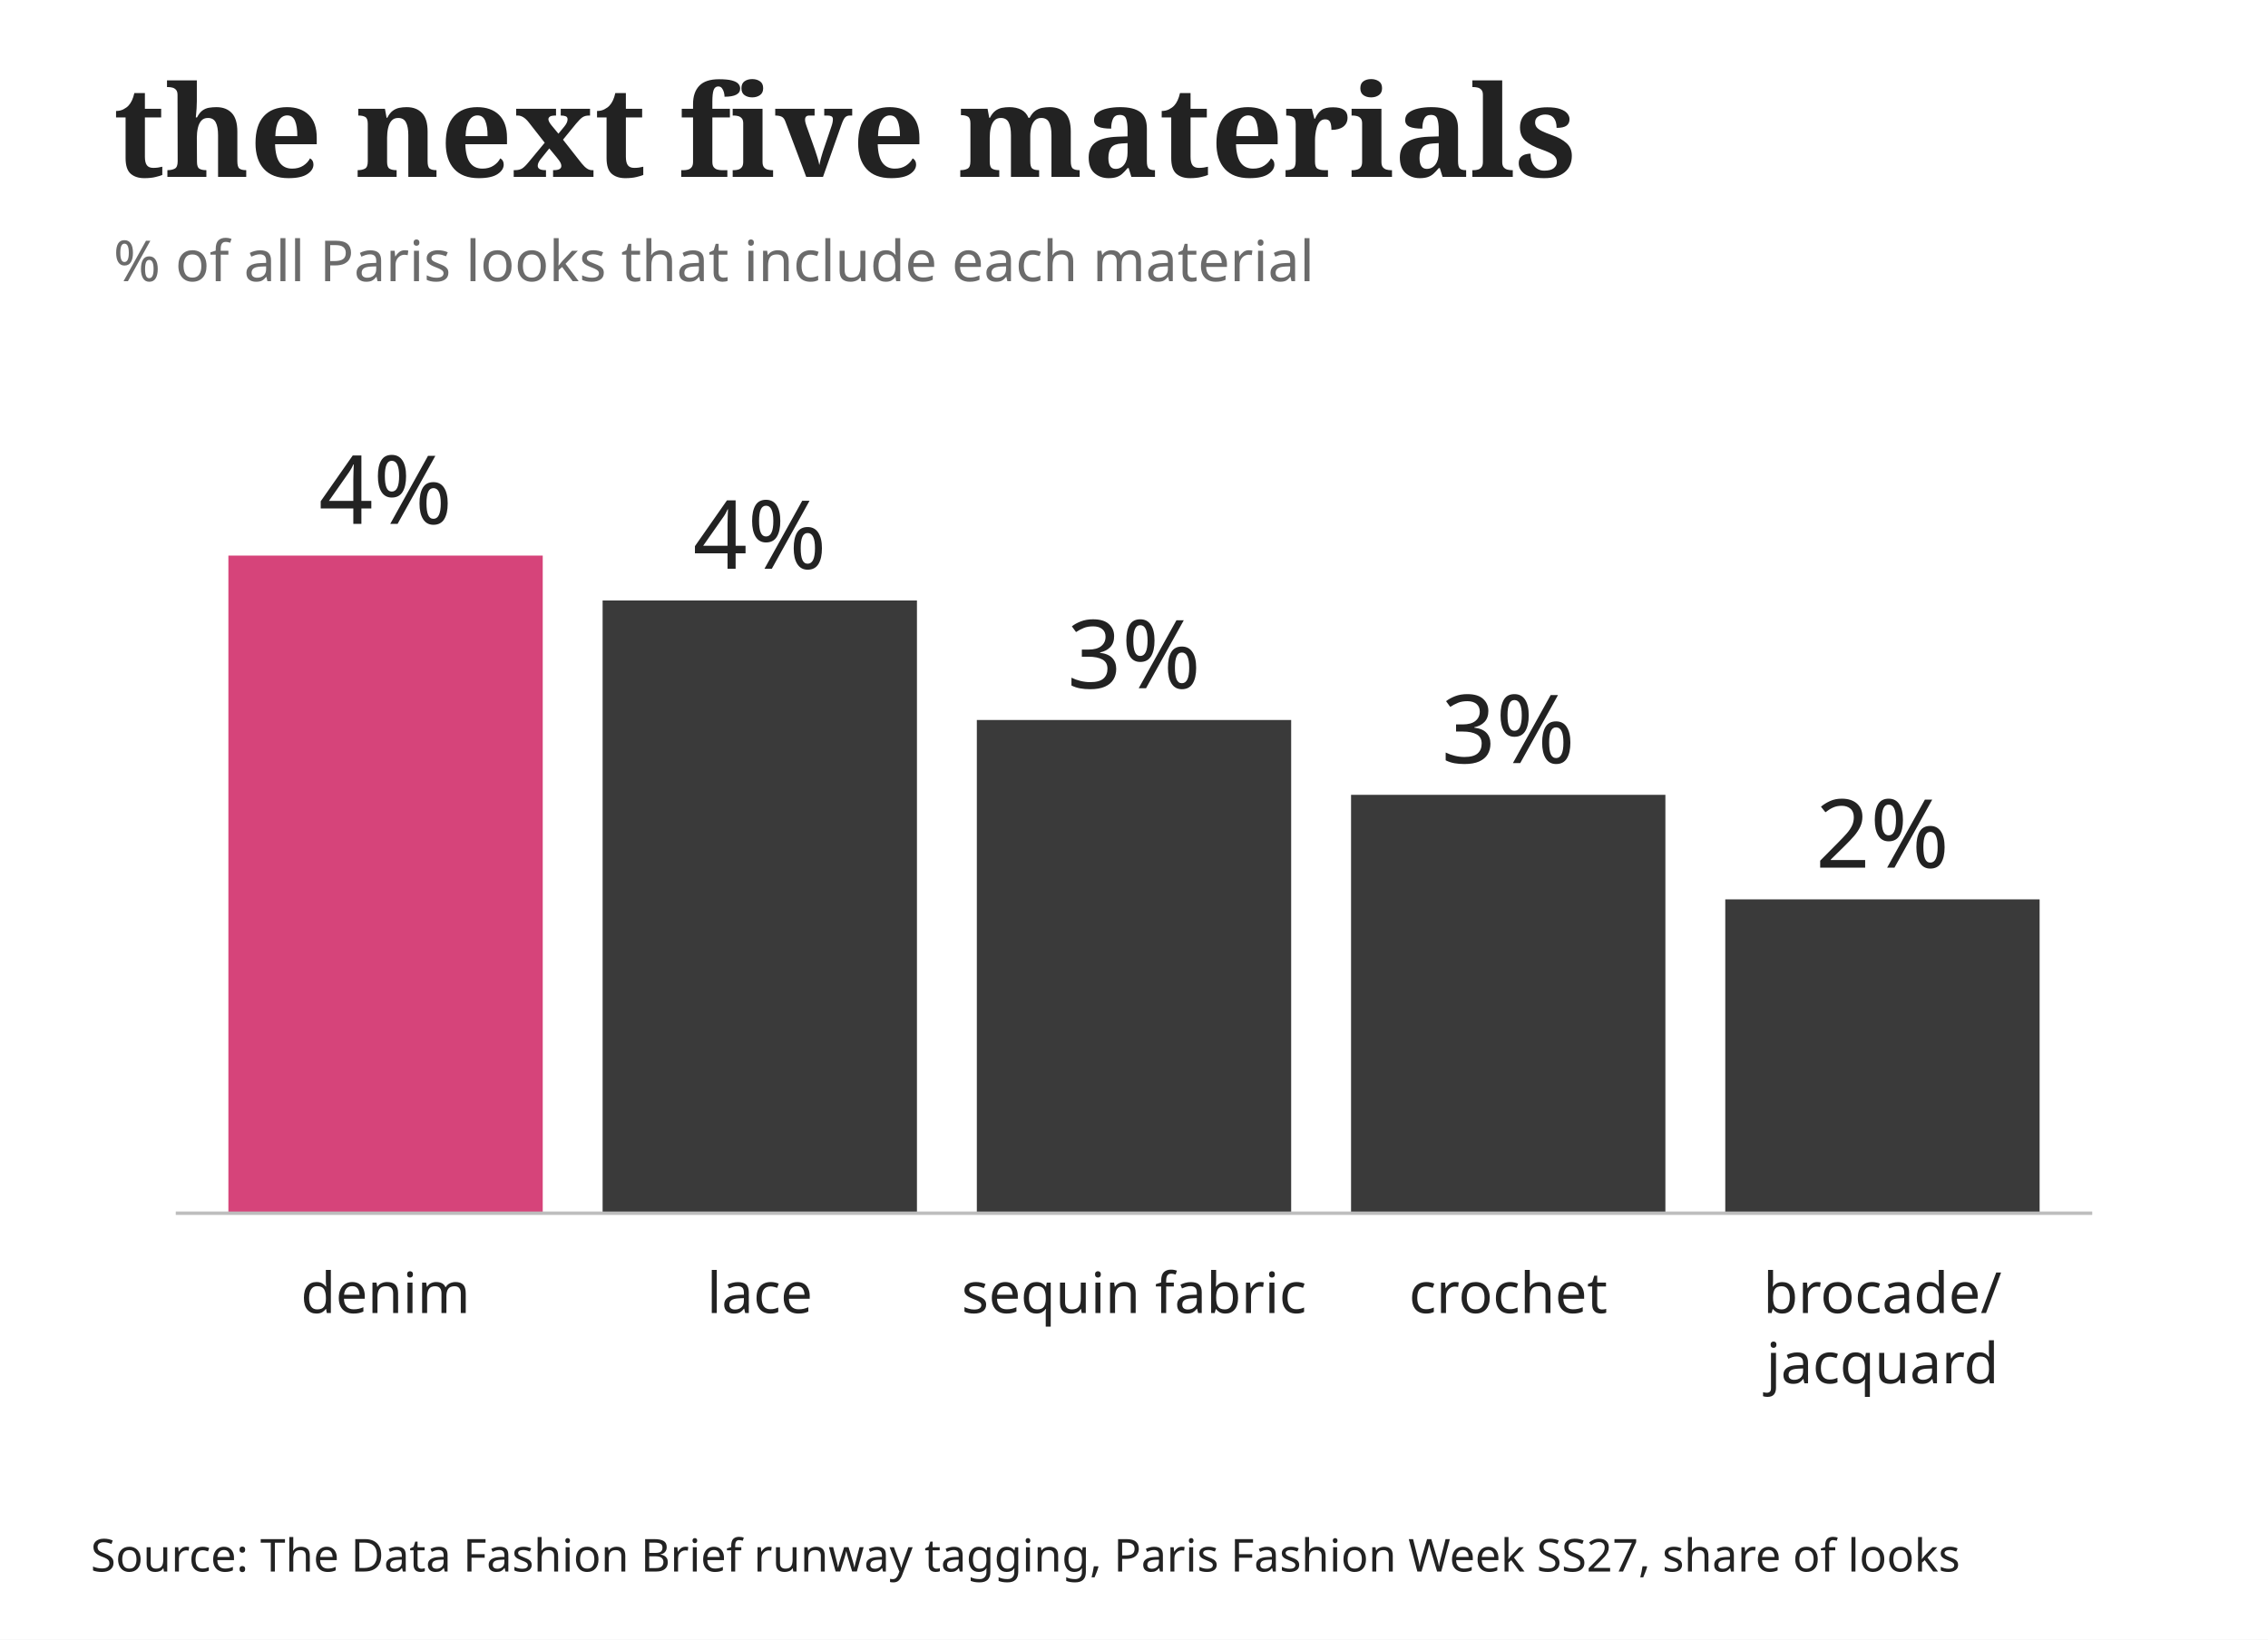
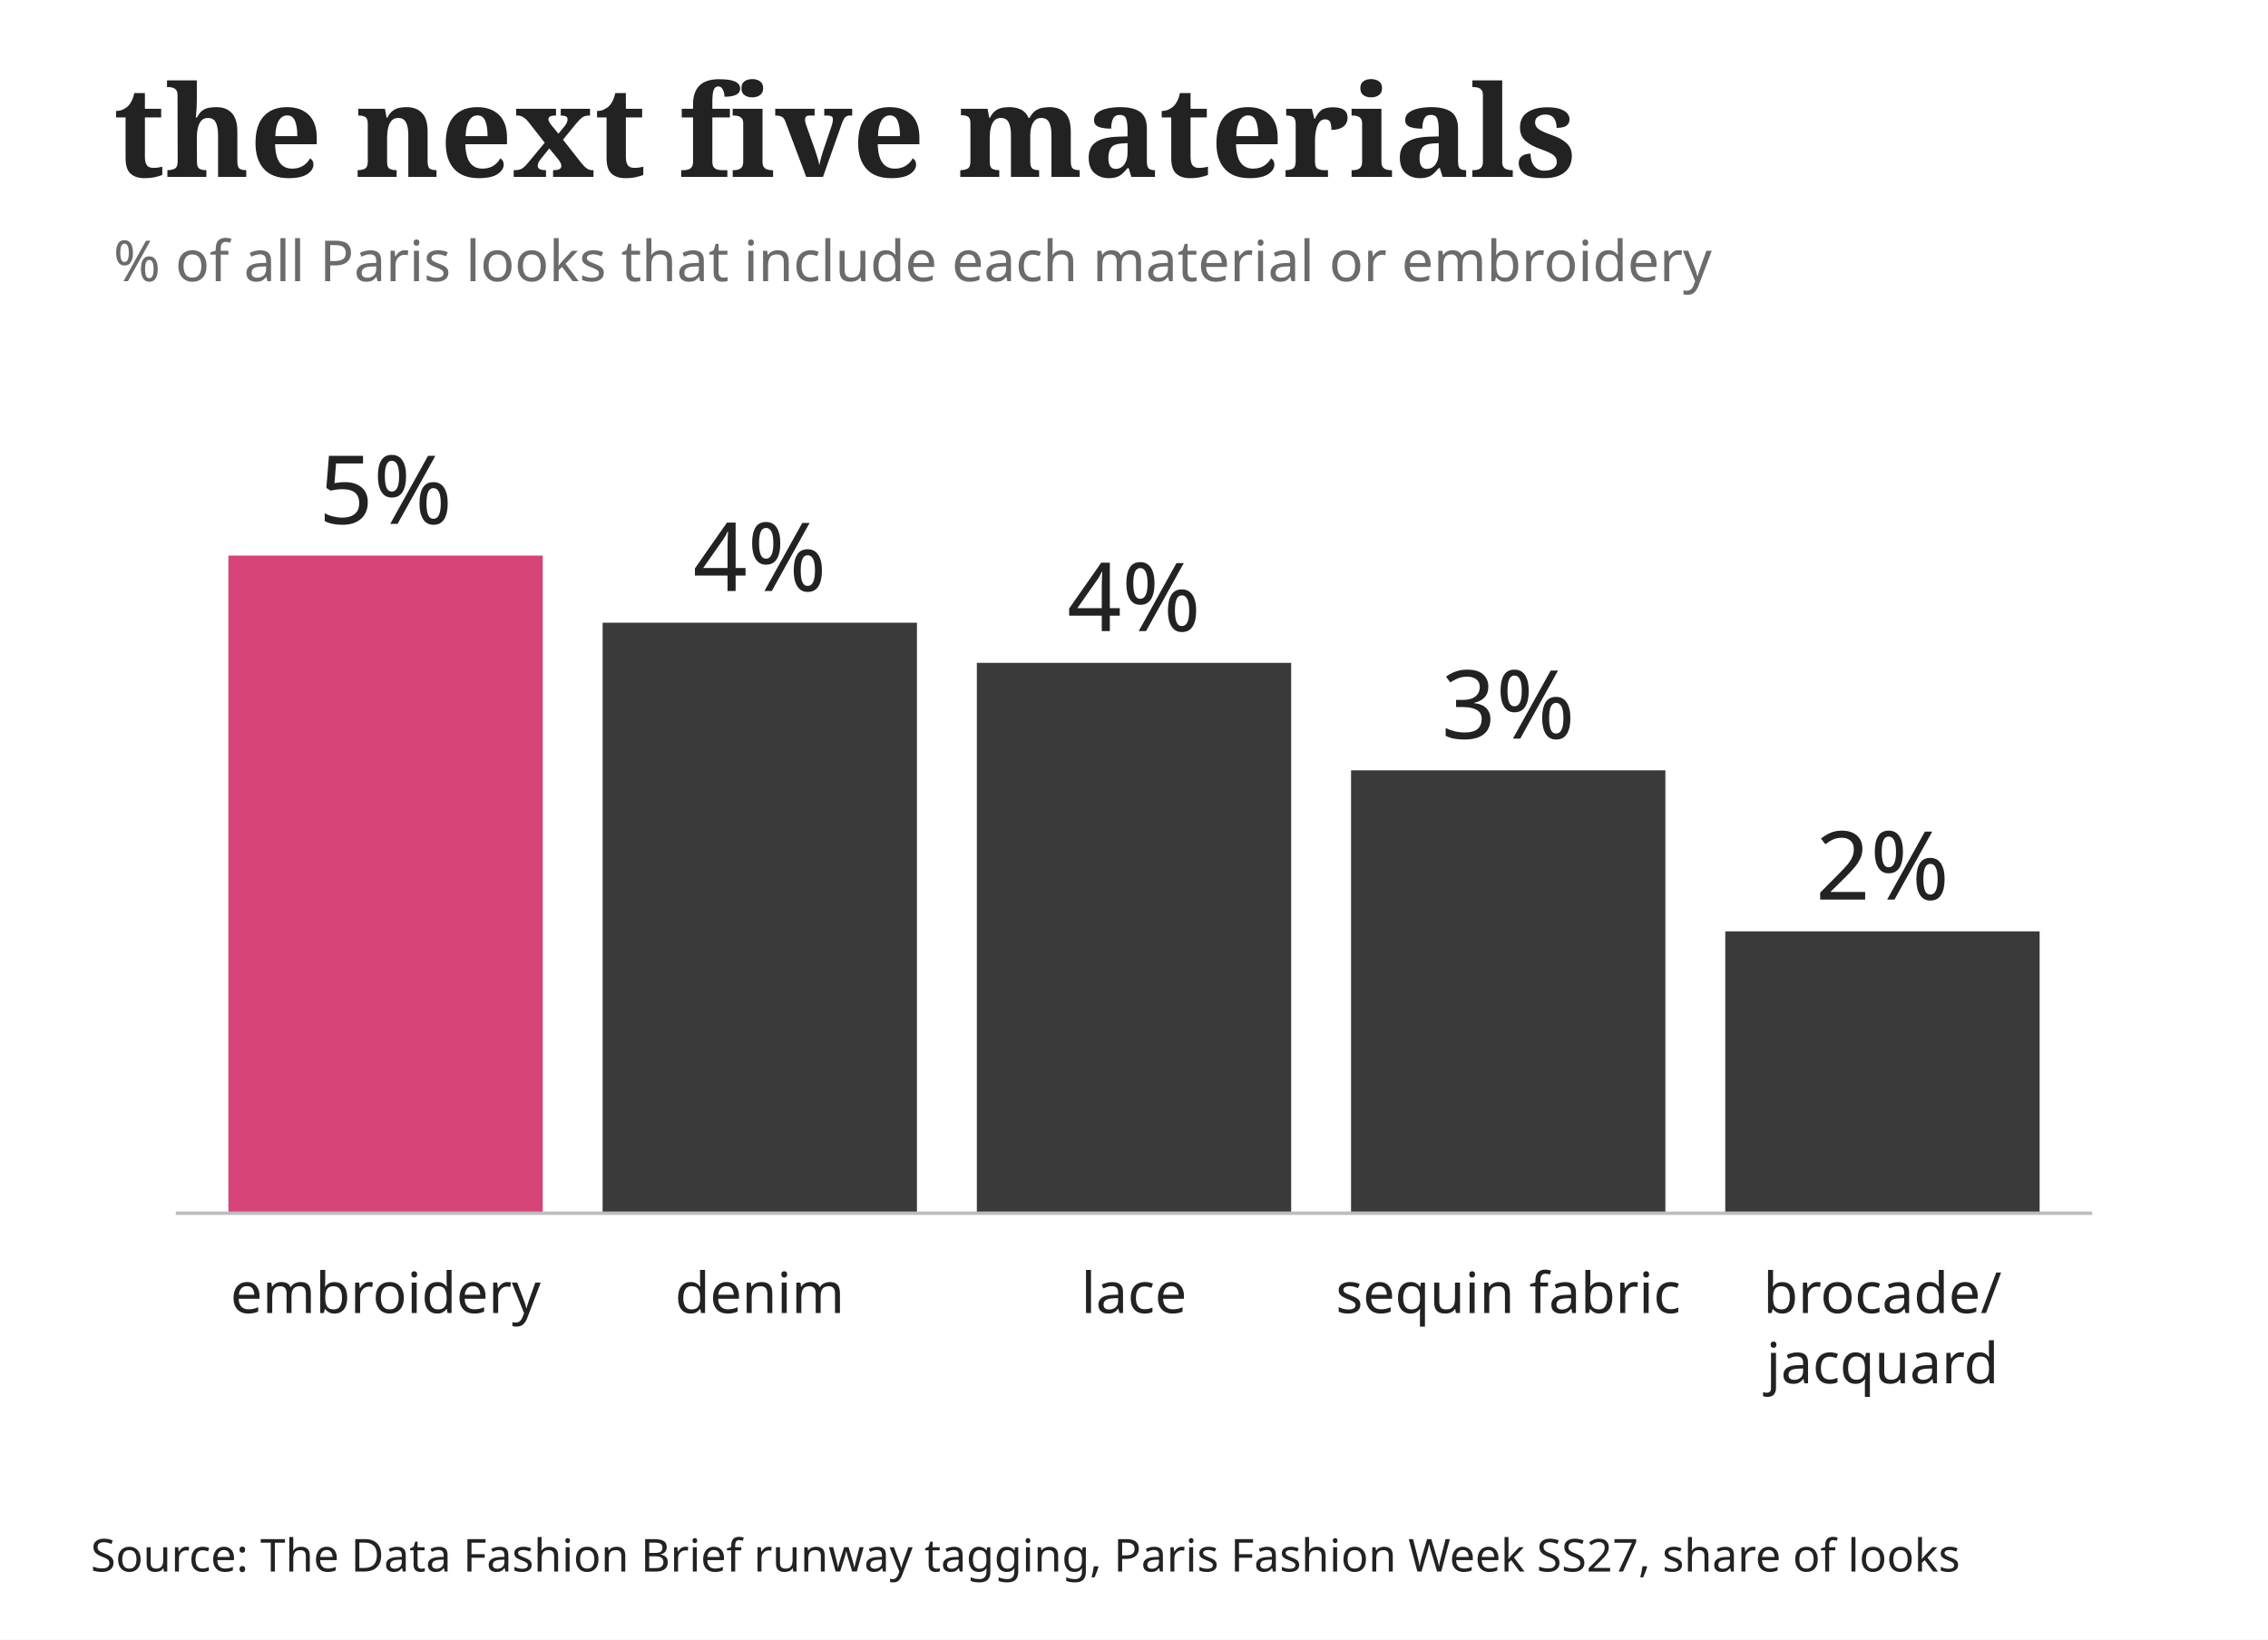
<svg xmlns="http://www.w3.org/2000/svg" viewBox="0 0 1000 723" width="1000" height="723">
  <rect width="1000" height="723" fill="#FFFFFF" />
  <text x="50" y="78" font-family="'Playfair Display', Georgia, serif" font-weight="700" font-size="56" fill="#222222">the next five materials</text>
-   <text x="50" y="124" font-family="'Century Gothic', 'Questrial', 'Avenir', sans-serif" font-size="25" fill="#6B6B6B">% of all Paris looks that include each material</text>
+   <text x="50" y="124" font-family="'Century Gothic', 'Questrial', 'Avenir', sans-serif" font-size="25" fill="#6B6B6B">% of all Paris looks that include each material or embroidery</text>
  <rect x="100.7" y="245.0" width="138.6" height="290.0" fill="#D6447A" />
-   <text x="170.0" y="231.0" text-anchor="middle" font-family="'Century Gothic', 'Questrial', 'Avenir', sans-serif" font-size="42" fill="#222222">4%</text>
-   <text x="170.0" y="579" text-anchor="middle" font-family="'Century Gothic', 'Questrial', 'Avenir', sans-serif" font-size="25" fill="#222222">denim</text>
-   <rect x="265.7" y="264.8" width="138.6" height="270.2" fill="#3A3A3A" />
-   <text x="335.0" y="250.8" text-anchor="middle" font-family="'Century Gothic', 'Questrial', 'Avenir', sans-serif" font-size="42" fill="#222222">4%</text>
-   <text x="335.0" y="579" text-anchor="middle" font-family="'Century Gothic', 'Questrial', 'Avenir', sans-serif" font-size="25" fill="#222222">lace</text>
-   <rect x="430.7" y="317.5" width="138.6" height="217.5" fill="#3A3A3A" />
-   <text x="500.0" y="303.5" text-anchor="middle" font-family="'Century Gothic', 'Questrial', 'Avenir', sans-serif" font-size="42" fill="#222222">3%</text>
-   <text x="500.0" y="579" text-anchor="middle" font-family="'Century Gothic', 'Questrial', 'Avenir', sans-serif" font-size="25" fill="#222222">sequin fabric</text>
-   <rect x="595.7" y="350.5" width="138.6" height="184.5" fill="#3A3A3A" />
-   <text x="665.0" y="336.5" text-anchor="middle" font-family="'Century Gothic', 'Questrial', 'Avenir', sans-serif" font-size="42" fill="#222222">3%</text>
-   <text x="665.0" y="579" text-anchor="middle" font-family="'Century Gothic', 'Questrial', 'Avenir', sans-serif" font-size="25" fill="#222222">crochet</text>
-   <rect x="760.7" y="396.6" width="138.6" height="138.4" fill="#3A3A3A" />
-   <text x="830.0" y="382.6" text-anchor="middle" font-family="'Century Gothic', 'Questrial', 'Avenir', sans-serif" font-size="42" fill="#222222">2%</text>
+   <text x="170.0" y="231.0" text-anchor="middle" font-family="'Century Gothic', 'Questrial', 'Avenir', sans-serif" font-size="42" fill="#222222">5%</text>
+   <text x="170.0" y="579" text-anchor="middle" font-family="'Century Gothic', 'Questrial', 'Avenir', sans-serif" font-size="25" fill="#222222">embroidery</text>
+   <rect x="265.7" y="274.6" width="138.6" height="260.4" fill="#3A3A3A" />
+   <text x="335.0" y="260.6" text-anchor="middle" font-family="'Century Gothic', 'Questrial', 'Avenir', sans-serif" font-size="42" fill="#222222">4%</text>
+   <text x="335.0" y="579" text-anchor="middle" font-family="'Century Gothic', 'Questrial', 'Avenir', sans-serif" font-size="25" fill="#222222">denim</text>
+   <rect x="430.7" y="292.3" width="138.6" height="242.7" fill="#3A3A3A" />
+   <text x="500.0" y="278.3" text-anchor="middle" font-family="'Century Gothic', 'Questrial', 'Avenir', sans-serif" font-size="42" fill="#222222">4%</text>
+   <text x="500.0" y="579" text-anchor="middle" font-family="'Century Gothic', 'Questrial', 'Avenir', sans-serif" font-size="25" fill="#222222">lace</text>
+   <rect x="595.7" y="339.7" width="138.6" height="195.3" fill="#3A3A3A" />
+   <text x="665.0" y="325.7" text-anchor="middle" font-family="'Century Gothic', 'Questrial', 'Avenir', sans-serif" font-size="42" fill="#222222">3%</text>
+   <text x="665.0" y="579" text-anchor="middle" font-family="'Century Gothic', 'Questrial', 'Avenir', sans-serif" font-size="25" fill="#222222">sequin fabric</text>
+   <rect x="760.7" y="410.7" width="138.6" height="124.3" fill="#3A3A3A" />
+   <text x="830.0" y="396.7" text-anchor="middle" font-family="'Century Gothic', 'Questrial', 'Avenir', sans-serif" font-size="42" fill="#222222">2%</text>
  <text x="830.0" y="579" text-anchor="middle" font-family="'Century Gothic', 'Questrial', 'Avenir', sans-serif" font-size="25" fill="#222222">brocade/</text>
  <text x="830.0" y="610" text-anchor="middle" font-family="'Century Gothic', 'Questrial', 'Avenir', sans-serif" font-size="25" fill="#222222">jacquard</text>
  <line x1="77.5" y1="535" x2="922.5" y2="535" stroke="#BDBDBD" stroke-width="1.5" />
  <text x="40" y="693" font-family="'Century Gothic', 'Questrial', 'Avenir', sans-serif" font-size="20" fill="#222222">Source: The Data Fashion Brief runway tagging, Paris Fashion Week SS27, share of looks</text>
</svg>
